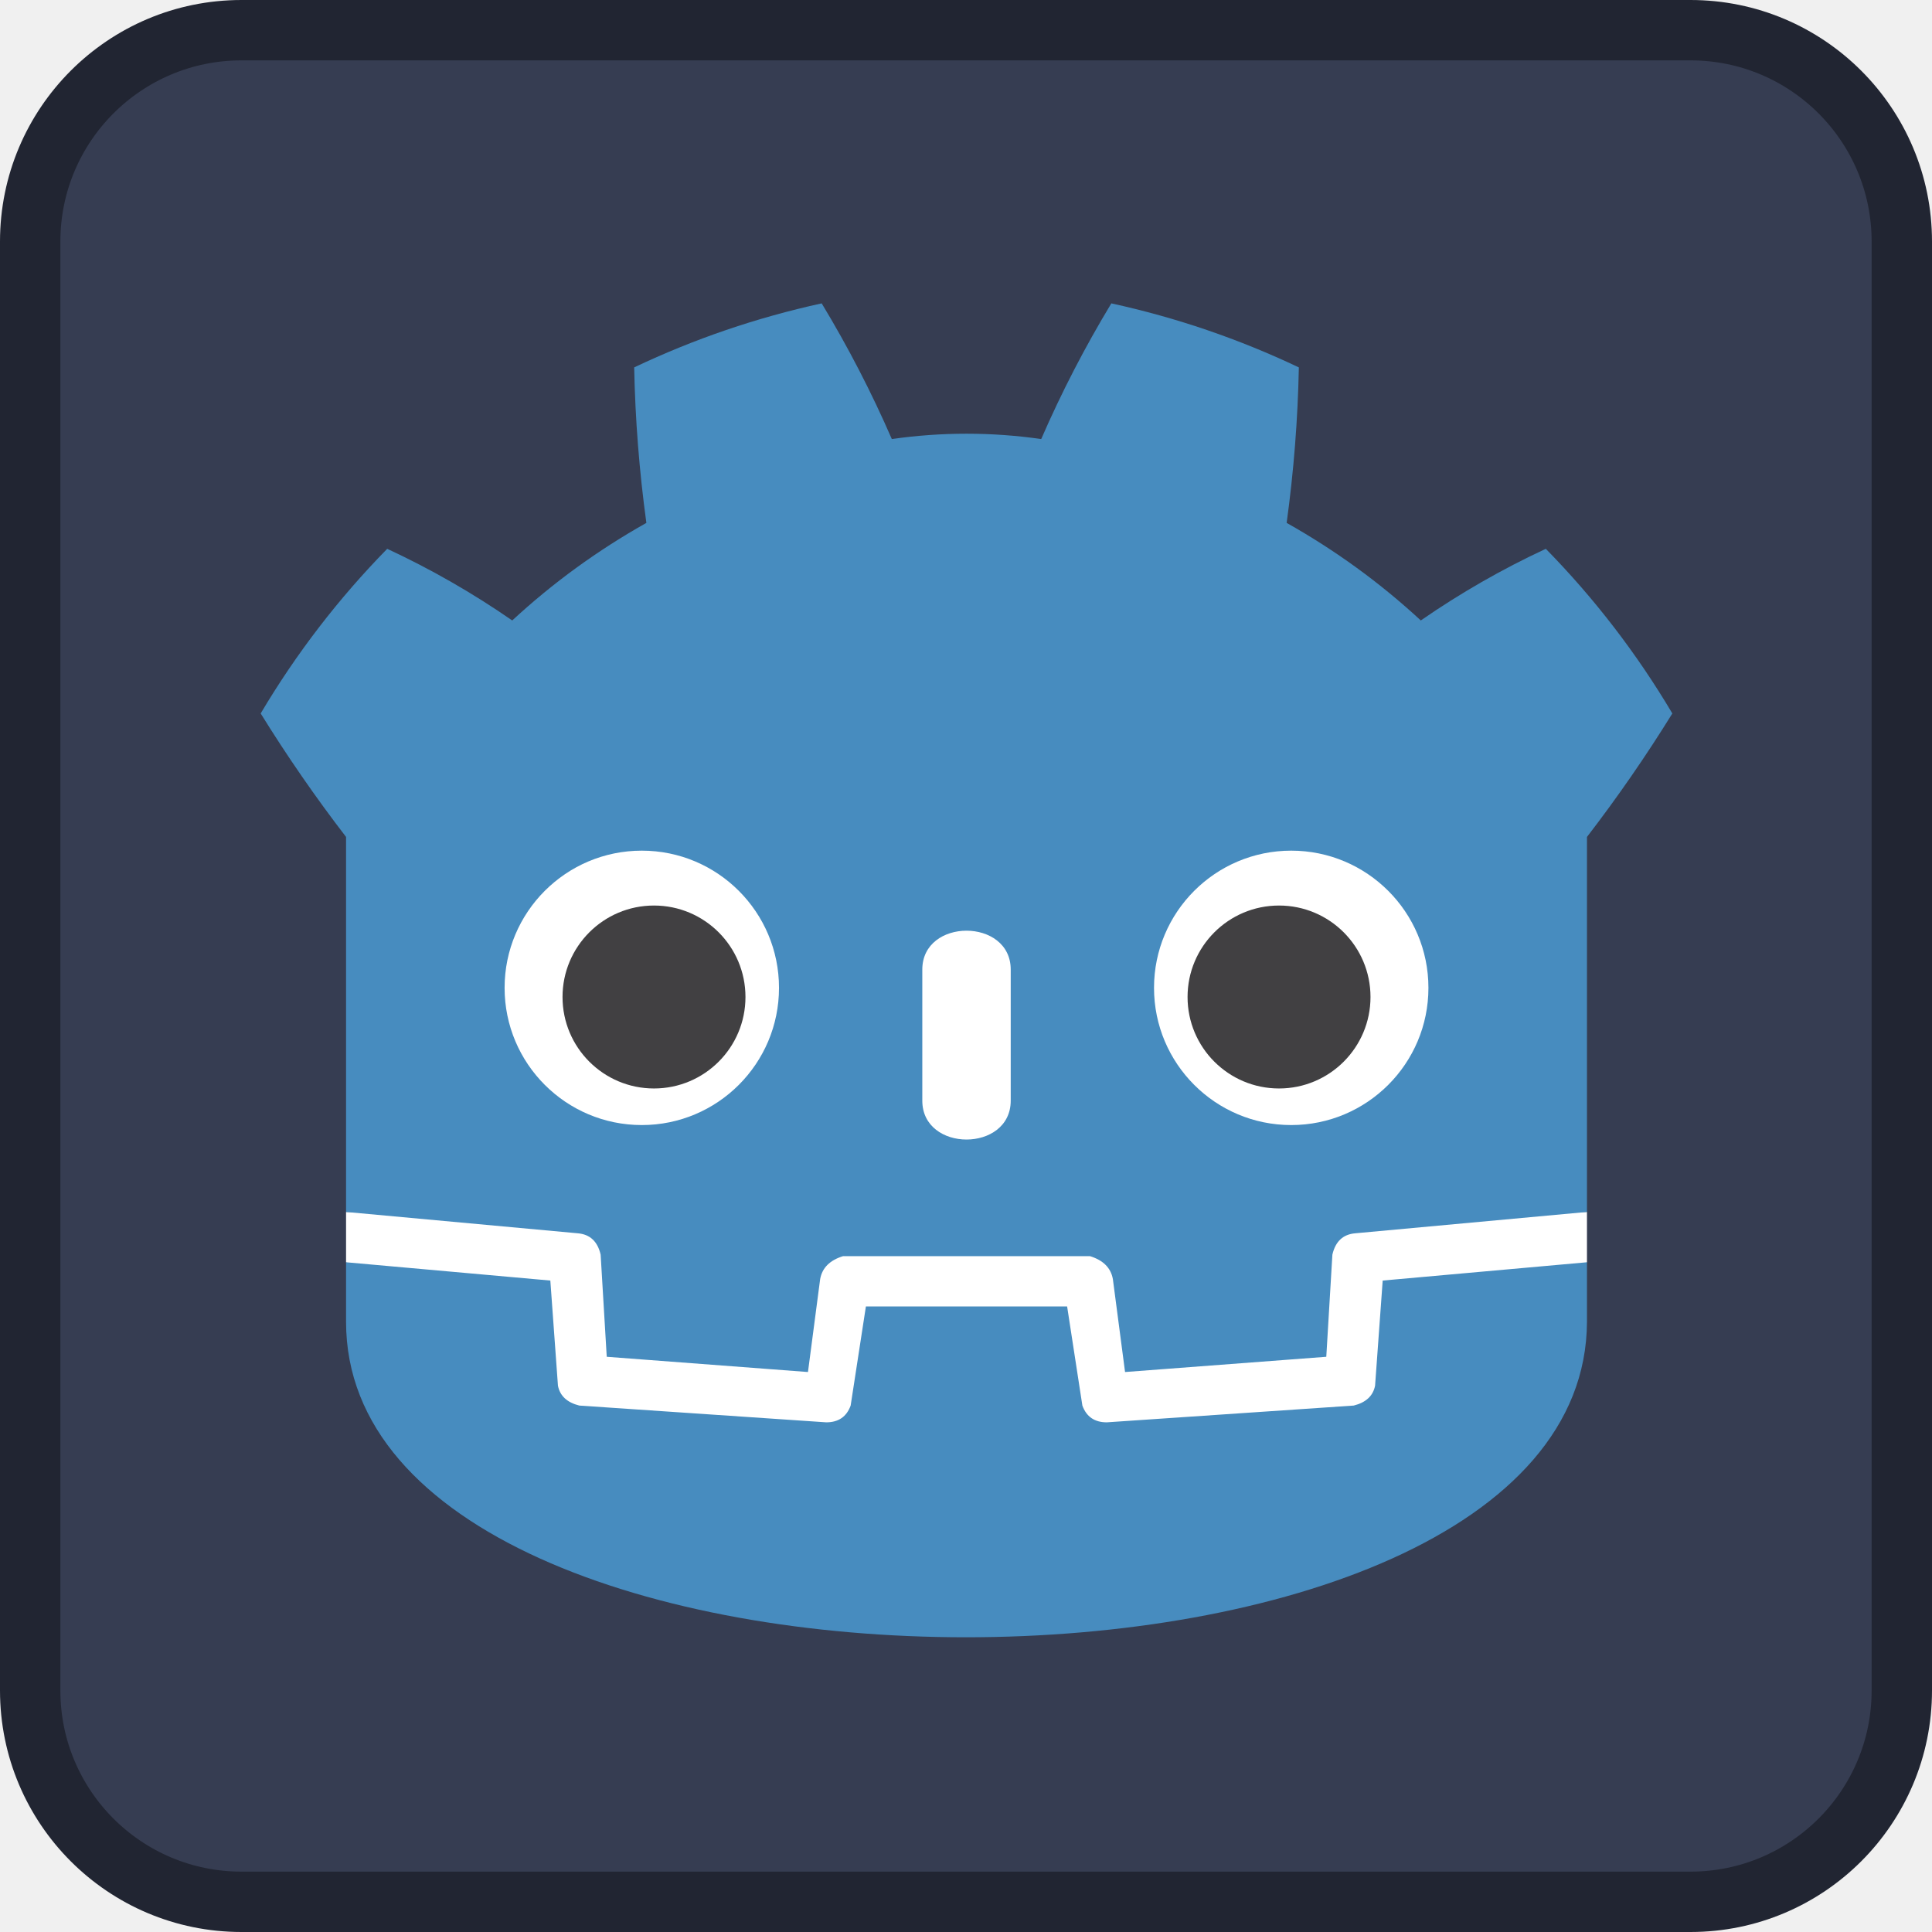
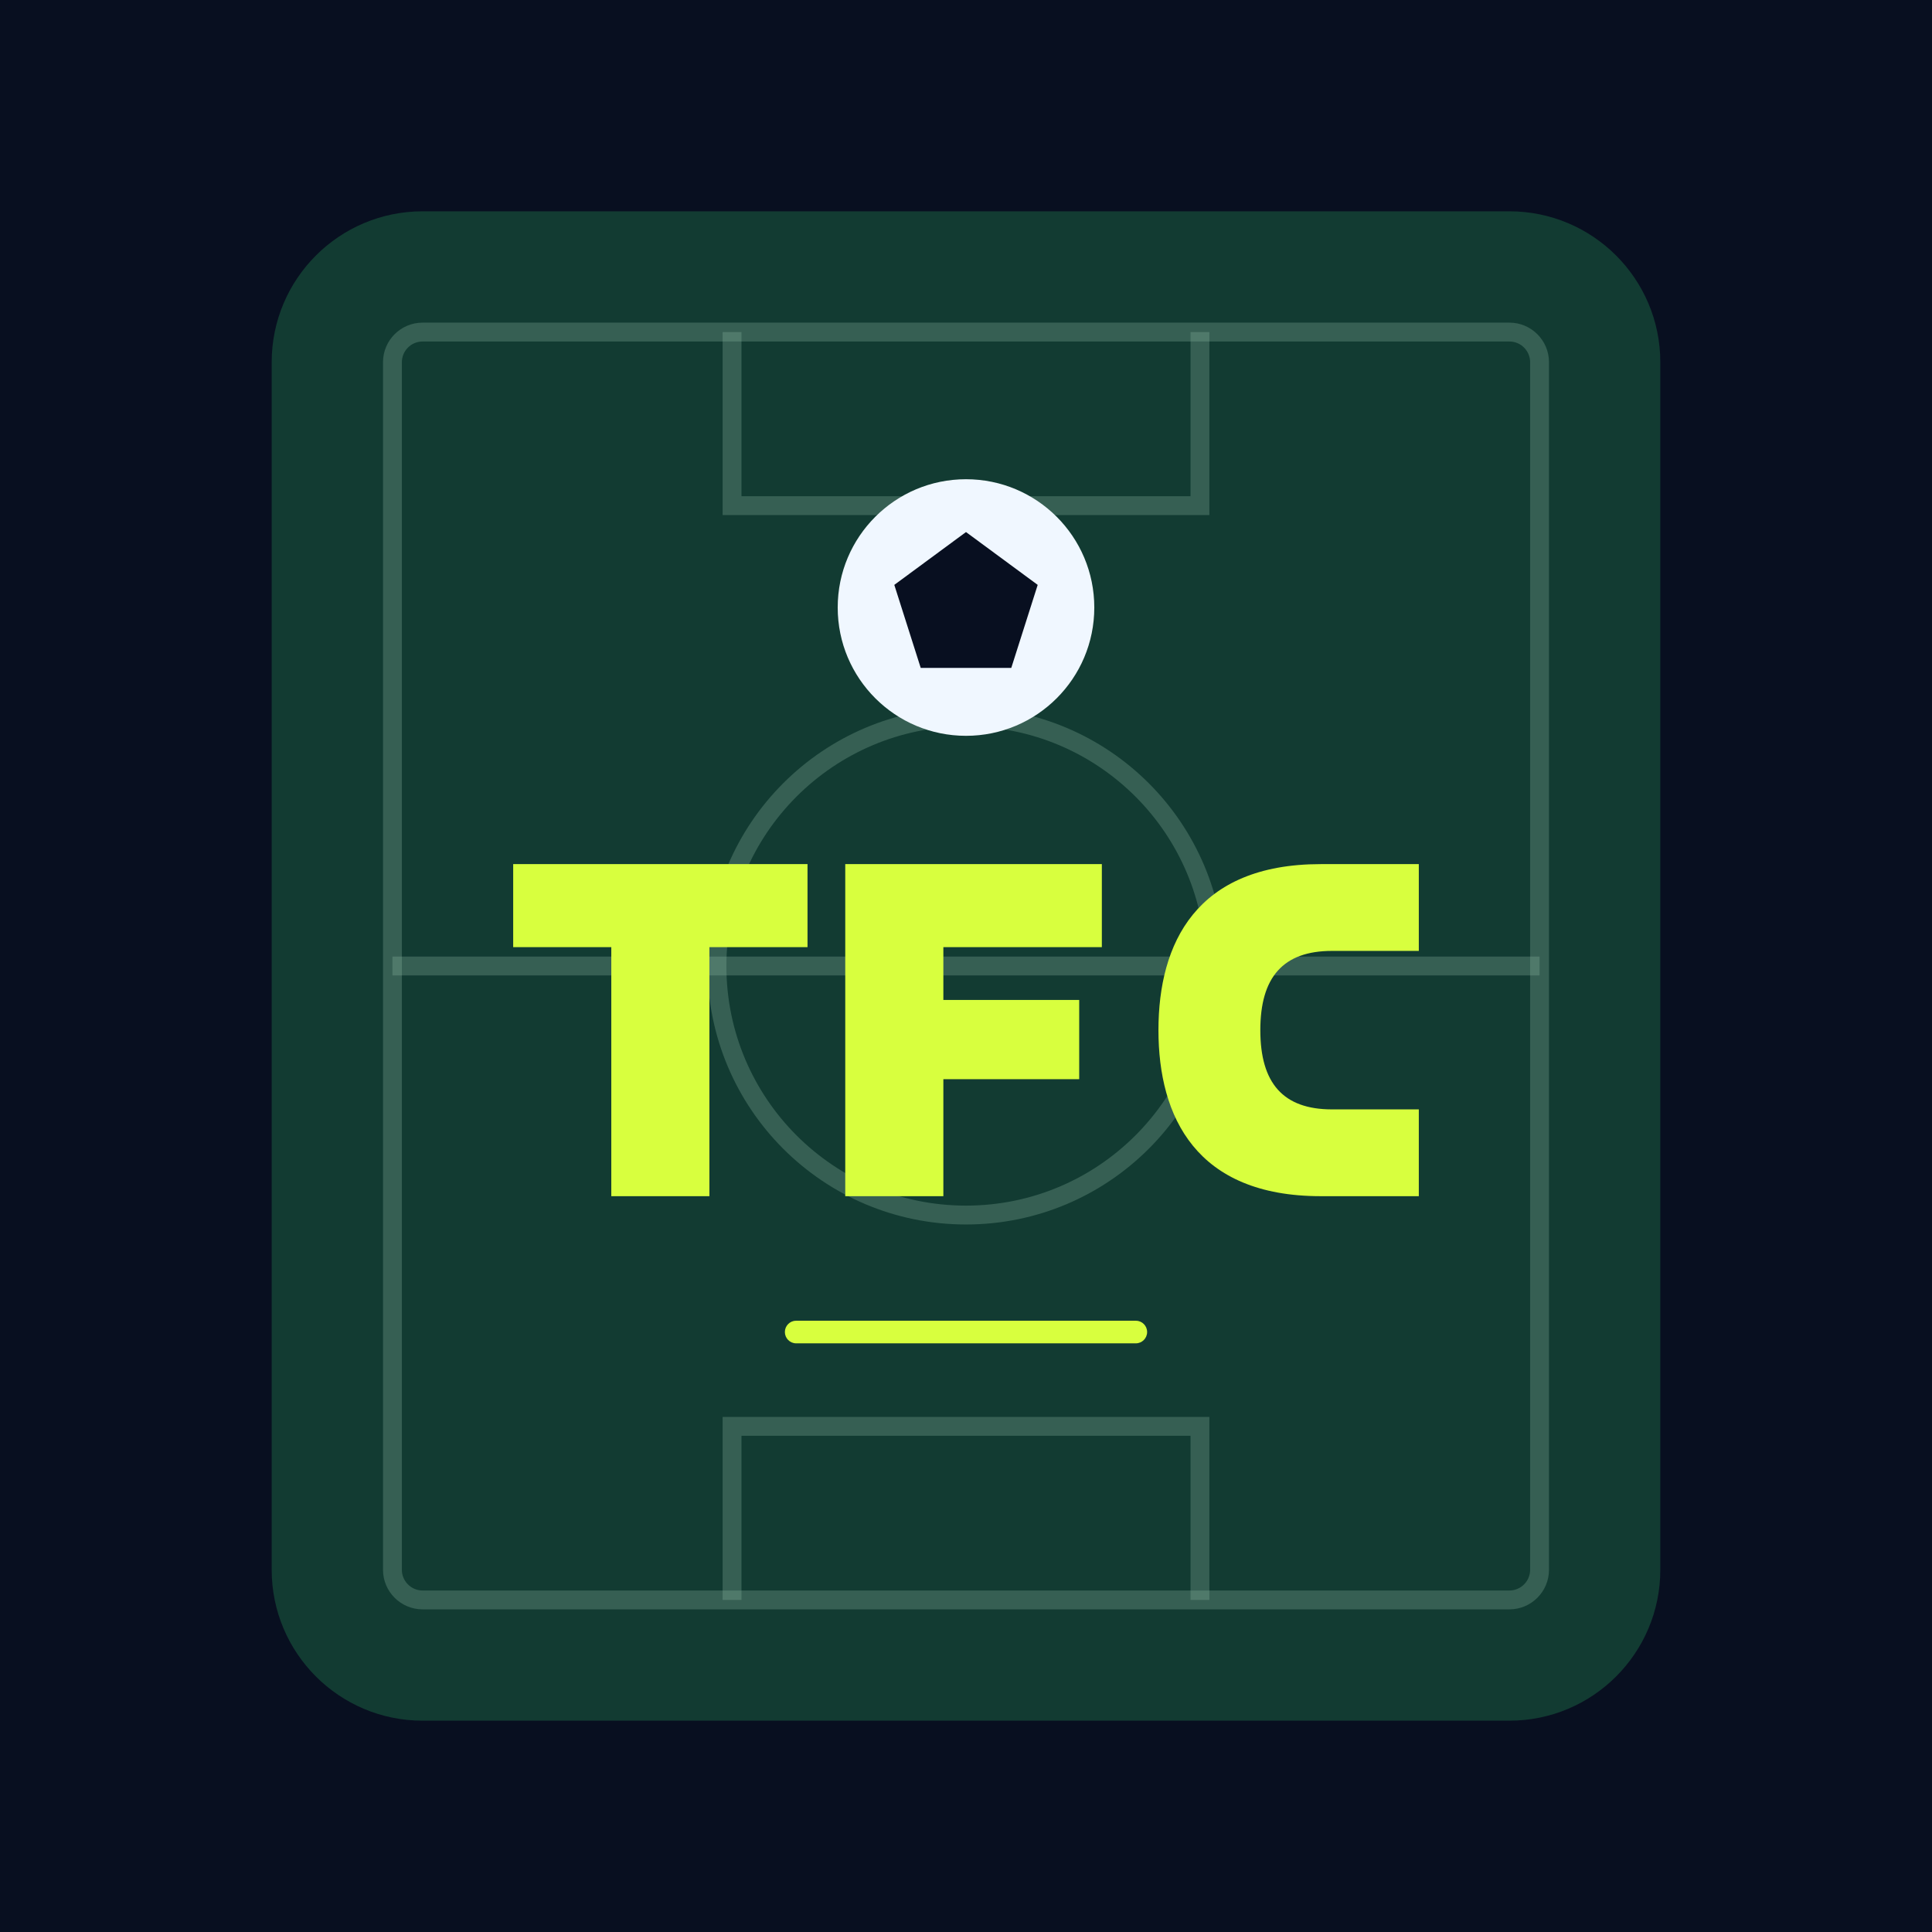
- <svg xmlns="http://www.w3.org/2000/svg" width="128" height="128">
-   <rect width="124" height="124" x="2" y="2" fill="#363d52" stroke="#212532" stroke-width="4" rx="14" />
-   <g fill="#fff" transform="translate(12.322 12.322)scale(.101)">
-     <path d="M105 673v33q407 354 814 0v-33z" />
-     <path fill="#478cbf" d="m105 673 152 14q12 1 15 14l4 67 132 10 8-61q2-11 15-15h162q13 4 15 15l8 61 132-10 4-67q3-13 15-14l152-14V427q30-39 56-81-35-59-83-108-43 20-82 47-40-37-88-64 7-51 8-102-59-28-123-42-26 43-46 89-49-7-98 0-20-46-46-89-64 14-123 42 1 51 8 102-48 27-88 64-39-27-82-47-48 49-83 108 26 42 56 81zm0 33v39c0 276 813 276 814 0v-39l-134 12-5 69q-2 10-14 13l-162 11q-12 0-16-11l-10-65H446l-10 65q-4 11-16 11l-162-11q-12-3-14-13l-5-69z" />
-     <path d="M483 600c0 34 58 34 58 0v-86c0-34-58-34-58 0z" />
-     <circle cx="725" cy="526" r="90" />
-     <circle cx="299" cy="526" r="90" />
+ <svg xmlns="http://www.w3.org/2000/svg" width="512" height="512" viewBox="0 0 512 512">
+   <rect width="512" height="512" fill="#080f20" />
+   <rect x="72" y="56" width="368" height="400" rx="40" fill="#123b32" />
+   <g fill="none" stroke="#8ab4a0" stroke-opacity=".3" stroke-width="5">
+     <rect x="104" y="88" width="304" height="336" rx="8" />
+     <path d="M104 256h304M194 88v46h124V88M194 424v-46h124v46" />
+     <circle cx="256" cy="256" r="66" />
  </g>
-   <g fill="#414042" transform="translate(12.322 12.322)scale(.101)">
-     <circle cx="307" cy="532" r="60" />
-     <circle cx="717" cy="532" r="60" />
+   <circle cx="256" cy="161" r="34" fill="#f0f7ff" />
+   <path d="m256 141 19 14-7 22h-24l-7-22z" fill="#080f20" />
+   <g fill="#d8ff3e">
+     <path d="M136 229h78v22h-26v66h-26v-66h-26zM224 229h68v22h-42v14h36v21h-36v31h-26zM350 229h26v23h-23c-13 0-19 7-19 21s6 21 19 21h23v23h-26c-33 0-43-21-43-44s10-44 43-44z" />
+     <rect x="208" y="350" width="96" height="6" rx="3" />
  </g>
</svg>
